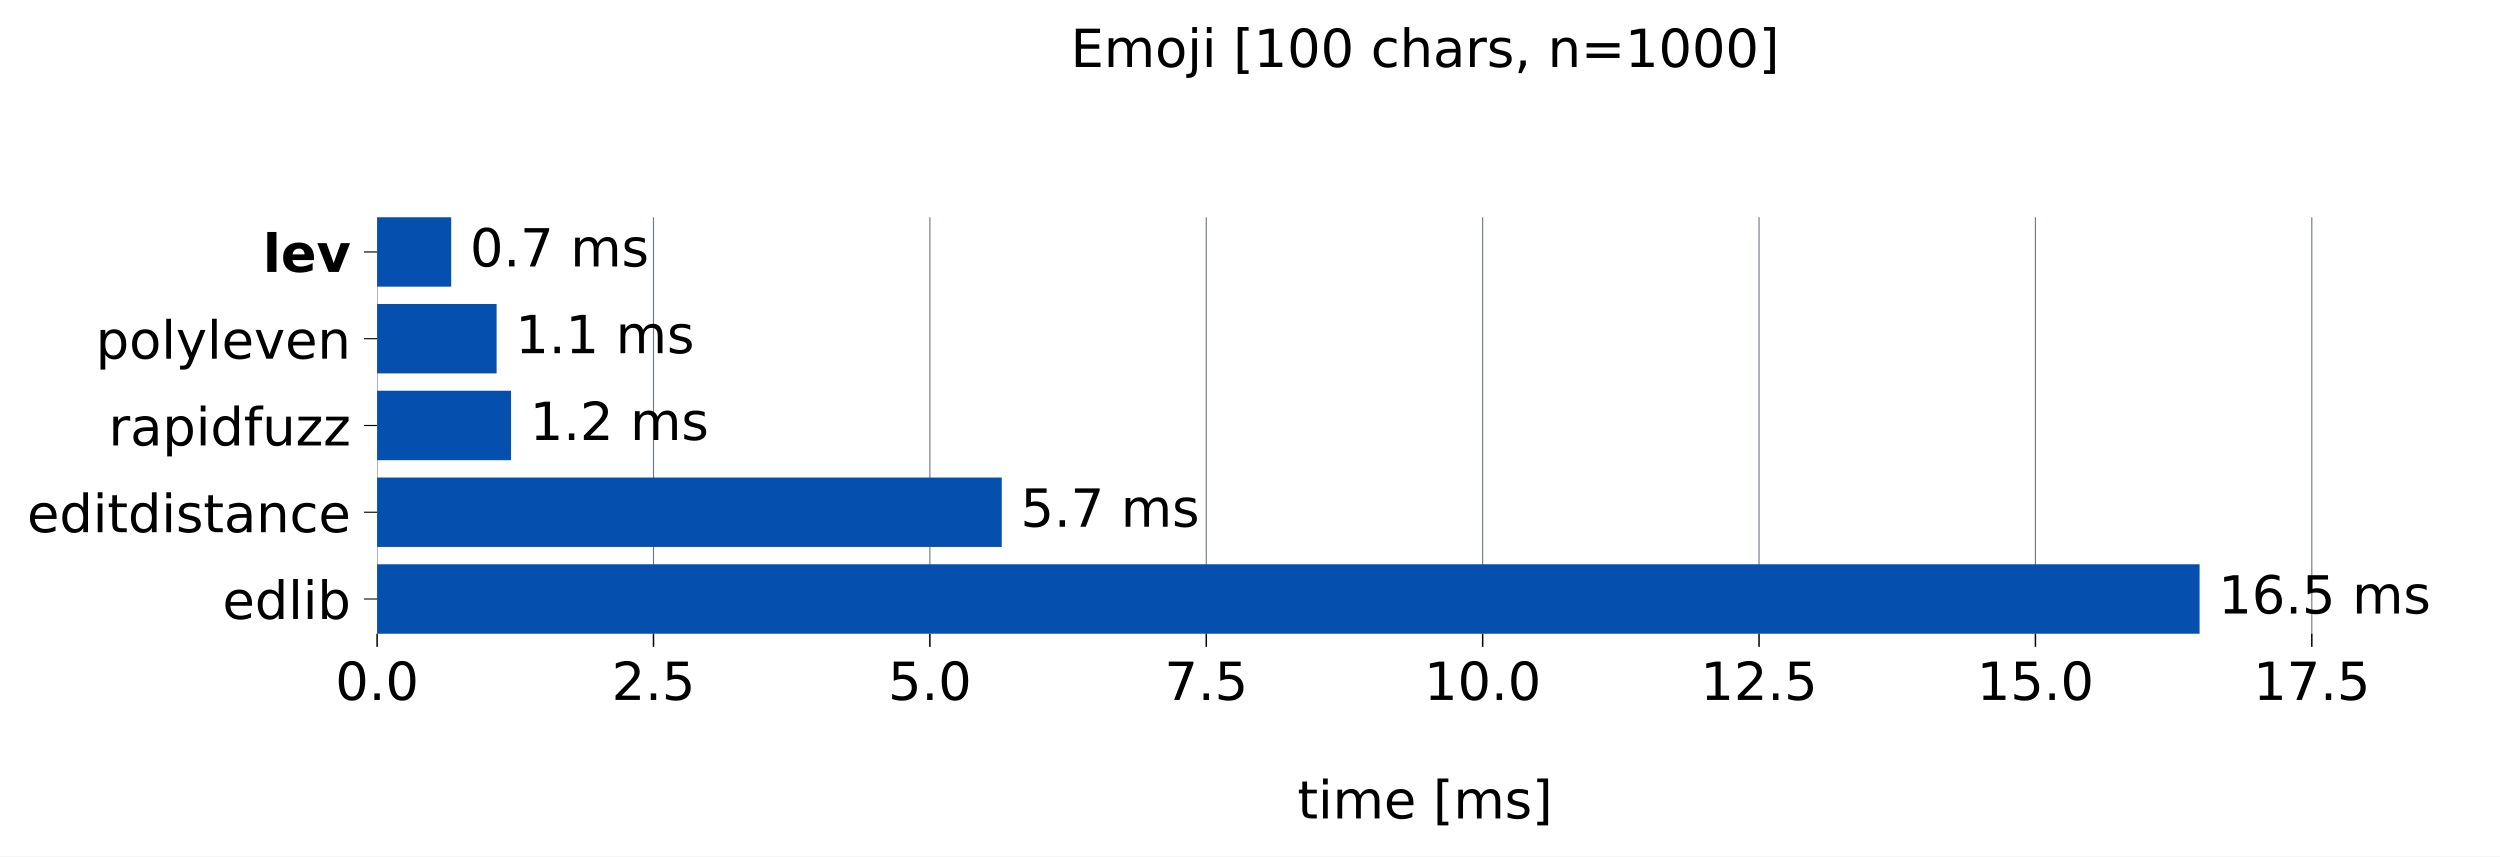
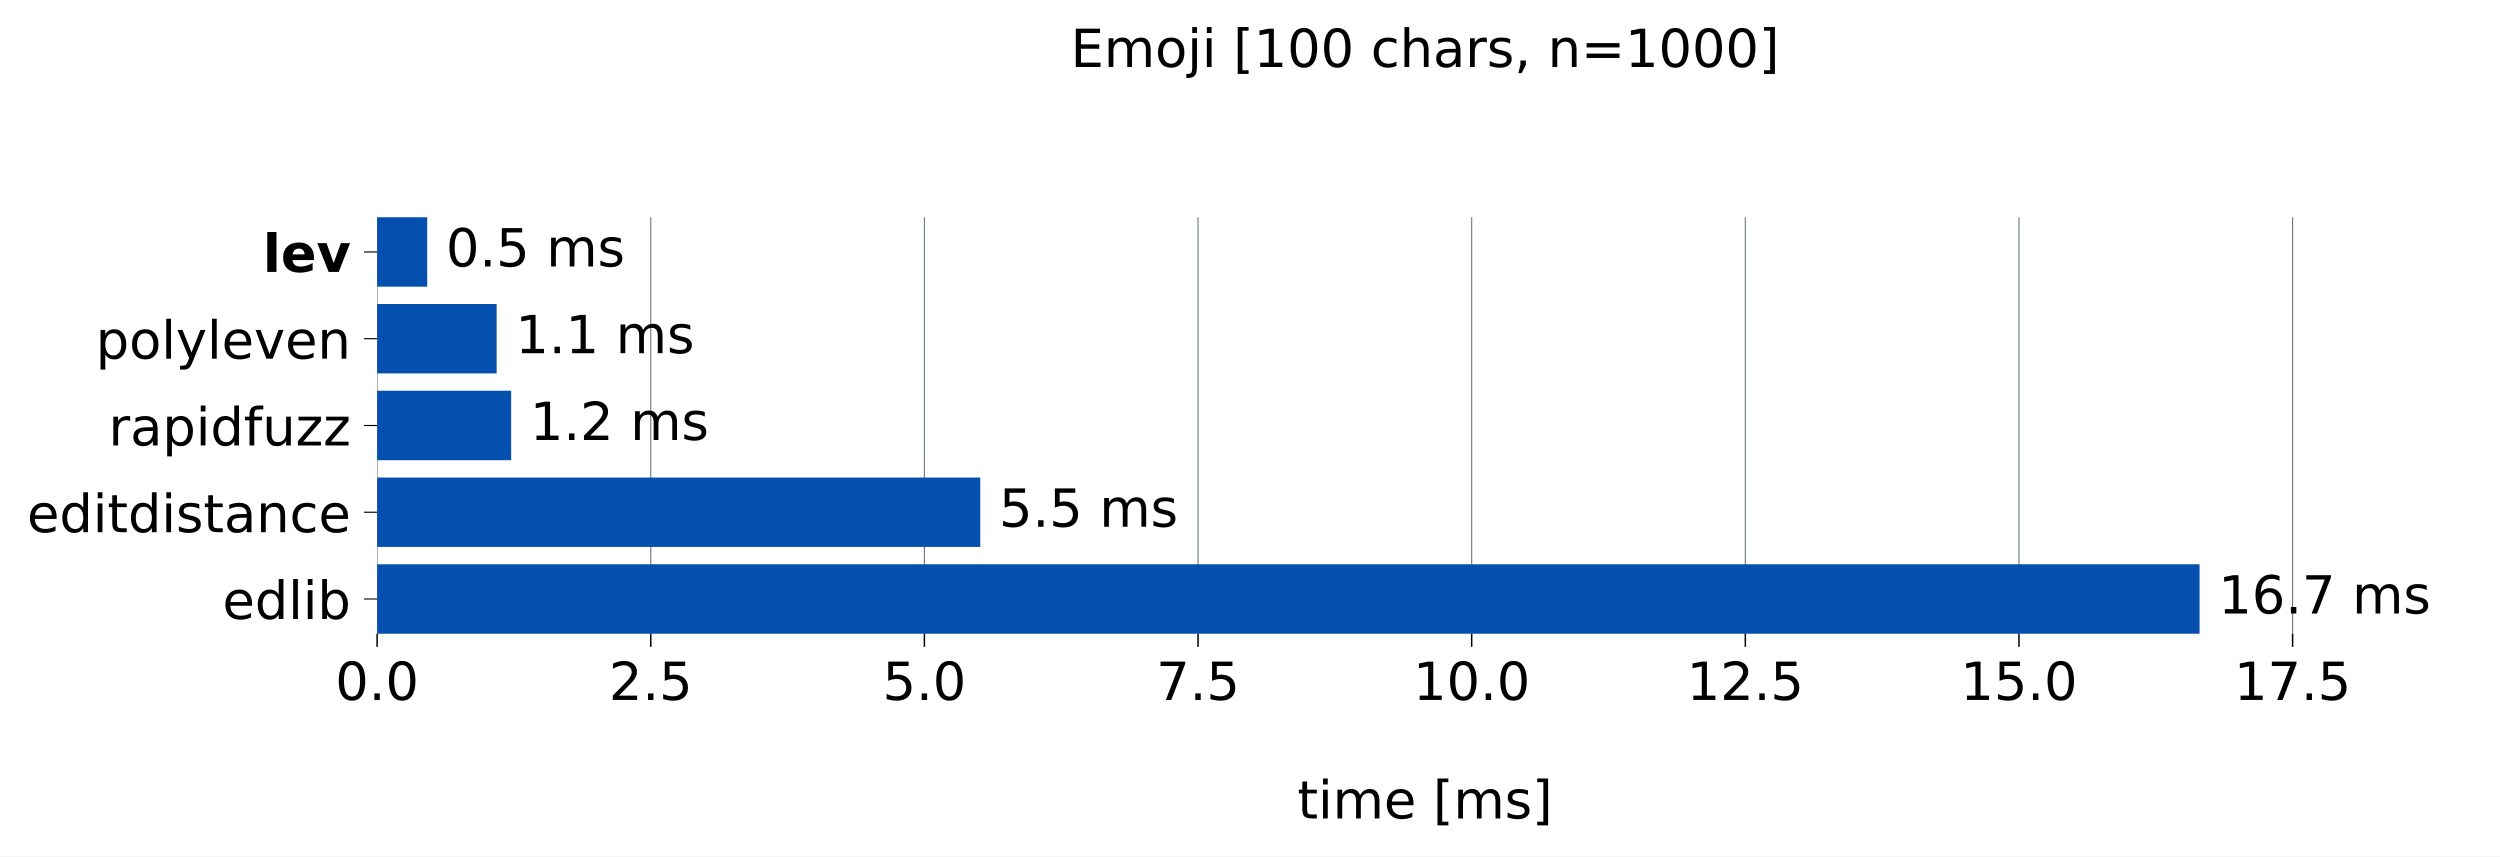
<svg xmlns="http://www.w3.org/2000/svg" xmlns:xlink="http://www.w3.org/1999/xlink" width="665.603pt" height="228.017pt" viewBox="0 0 665.603 228.017" version="1.1">
  <defs>
    <style type="text/css">*{stroke-linejoin: round; stroke-linecap: butt}</style>
  </defs>
  <g id="figure_1">
    <g id="patch_1">
      <path d="M 0 228.017 L 665.603 228.017 L 665.603 0 L 0 0 z " style="fill: #ffffff" />
    </g>
    <g id="axes_1">
      <g id="patch_2">
        <path d="M 100.403 168.718 L 658.403 168.718 L 658.403 57.838 L 100.403 57.838 z " style="fill: #ffffff" />
      </g>
      <g id="matplotlib.axis_1">
        <g id="xtick_1">
          <g id="line2d_1">
-             <path d="M 100.403 168.718 L 100.403 57.838 " clip-path="url(#p16d4ff760a)" style="fill: none; stroke: #6e7781; stroke-width: 0.3; stroke-linecap: square" />
+             <path d="M 100.403 168.718 L 100.403 57.838 " clip-path="url(#p285c5a1ae4)" style="fill: none; stroke: #6e7781; stroke-width: 0.3; stroke-linecap: square" />
          </g>
          <g id="line2d_2">
            <defs>
-               <path id="m66d732f4cd" d="M 0 0 L 0 3.5 " style="stroke: #000000; stroke-width: 0.4" />
+               <path id="mff706bfc4f" d="M 0 0 L 0 3.5 " style="stroke: #000000; stroke-width: 0.4" />
            </defs>
            <g>
-               <use xlink:href="#m66d732f4cd" x="100.403" y="168.718" style="stroke: #000000; stroke-width: 0.4" />
+               <use xlink:href="#mff706bfc4f" x="100.403" y="168.718" style="stroke: #000000; stroke-width: 0.4" />
            </g>
          </g>
          <g id="text_1">
            <g transform="translate(89.27062 186.3556) scale(0.14 -0.14)">
              <defs>
                <path id="DejaVuSans-30" d="M 2034 4250 Q 1547 4250 1301 3770 Q 1056 3291 1056 2328 Q 1056 1369 1301 889 Q 1547 409 2034 409 Q 2525 409 2770 889 Q 3016 1369 3016 2328 Q 3016 3291 2770 3770 Q 2525 4250 2034 4250 z M 2034 4750 Q 2819 4750 3233 4129 Q 3647 3509 3647 2328 Q 3647 1150 3233 529 Q 2819 -91 2034 -91 Q 1250 -91 836 529 Q 422 1150 422 2328 Q 422 3509 836 4129 Q 1250 4750 2034 4750 z " transform="scale(0.015625)" />
                <path id="DejaVuSans-2e" d="M 684 794 L 1344 794 L 1344 0 L 684 0 L 684 794 z " transform="scale(0.015625)" />
              </defs>
              <use xlink:href="#DejaVuSans-30" />
              <use xlink:href="#DejaVuSans-2e" transform="translate(63.62305 0)" />
              <use xlink:href="#DejaVuSans-30" transform="translate(95.41016 0)" />
            </g>
          </g>
        </g>
        <g id="xtick_2">
          <g id="line2d_3">
-             <path d="M 173.988 168.718 L 173.988 57.838 " clip-path="url(#p16d4ff760a)" style="fill: none; stroke: #6e7781; stroke-width: 0.3; stroke-linecap: square" />
+             <path d="M 173.258 168.718 L 173.258 57.838 " clip-path="url(#p285c5a1ae4)" style="fill: none; stroke: #6e7781; stroke-width: 0.3; stroke-linecap: square" />
          </g>
          <g id="line2d_4">
            <g>
-               <use xlink:href="#m66d732f4cd" x="173.988" y="168.718" style="stroke: #000000; stroke-width: 0.4" />
+               <use xlink:href="#mff706bfc4f" x="173.258" y="168.718" style="stroke: #000000; stroke-width: 0.4" />
            </g>
          </g>
          <g id="text_2">
-             <g transform="translate(162.8559 186.3556) scale(0.14 -0.14)">
+             <g transform="translate(162.1254 186.3556) scale(0.14 -0.14)">
              <defs>
                <path id="DejaVuSans-32" d="M 1228 531 L 3431 531 L 3431 0 L 469 0 L 469 531 Q 828 903 1448 1529 Q 2069 2156 2228 2338 Q 2531 2678 2651 2914 Q 2772 3150 2772 3378 Q 2772 3750 2511 3984 Q 2250 4219 1831 4219 Q 1534 4219 1204 4116 Q 875 4013 500 3803 L 500 4441 Q 881 4594 1212 4672 Q 1544 4750 1819 4750 Q 2544 4750 2975 4387 Q 3406 4025 3406 3419 Q 3406 3131 3298 2873 Q 3191 2616 2906 2266 Q 2828 2175 2409 1742 Q 1991 1309 1228 531 z " transform="scale(0.015625)" />
                <path id="DejaVuSans-35" d="M 691 4666 L 3169 4666 L 3169 4134 L 1269 4134 L 1269 2991 Q 1406 3038 1543 3061 Q 1681 3084 1819 3084 Q 2600 3084 3056 2656 Q 3513 2228 3513 1497 Q 3513 744 3044 326 Q 2575 -91 1722 -91 Q 1428 -91 1123 -41 Q 819 9 494 109 L 494 744 Q 775 591 1075 516 Q 1375 441 1709 441 Q 2250 441 2565 725 Q 2881 1009 2881 1497 Q 2881 1984 2565 2268 Q 2250 2553 1709 2553 Q 1456 2553 1204 2497 Q 953 2441 691 2322 L 691 4666 z " transform="scale(0.015625)" />
              </defs>
              <use xlink:href="#DejaVuSans-32" />
              <use xlink:href="#DejaVuSans-2e" transform="translate(63.62305 0)" />
              <use xlink:href="#DejaVuSans-35" transform="translate(95.41016 0)" />
            </g>
          </g>
        </g>
        <g id="xtick_3">
          <g id="line2d_5">
-             <path d="M 247.573 168.718 L 247.573 57.838 " clip-path="url(#p16d4ff760a)" style="fill: none; stroke: #6e7781; stroke-width: 0.3; stroke-linecap: square" />
+             <path d="M 246.112 168.718 L 246.112 57.838 " clip-path="url(#p285c5a1ae4)" style="fill: none; stroke: #6e7781; stroke-width: 0.3; stroke-linecap: square" />
          </g>
          <g id="line2d_6">
            <g>
-               <use xlink:href="#m66d732f4cd" x="247.573" y="168.718" style="stroke: #000000; stroke-width: 0.4" />
+               <use xlink:href="#mff706bfc4f" x="246.112" y="168.718" style="stroke: #000000; stroke-width: 0.4" />
            </g>
          </g>
          <g id="text_3">
-             <g transform="translate(236.4411 186.3556) scale(0.14 -0.14)">
+             <g transform="translate(234.9801 186.3556) scale(0.14 -0.14)">
              <use xlink:href="#DejaVuSans-35" />
              <use xlink:href="#DejaVuSans-2e" transform="translate(63.62305 0)" />
              <use xlink:href="#DejaVuSans-30" transform="translate(95.41016 0)" />
            </g>
          </g>
        </g>
        <g id="xtick_4">
          <g id="line2d_7">
-             <path d="M 321.159 168.718 L 321.159 57.838 " clip-path="url(#p16d4ff760a)" style="fill: none; stroke: #6e7781; stroke-width: 0.3; stroke-linecap: square" />
+             <path d="M 318.967 168.718 L 318.967 57.838 " clip-path="url(#p285c5a1ae4)" style="fill: none; stroke: #6e7781; stroke-width: 0.3; stroke-linecap: square" />
          </g>
          <g id="line2d_8">
            <g>
-               <use xlink:href="#m66d732f4cd" x="321.159" y="168.718" style="stroke: #000000; stroke-width: 0.4" />
+               <use xlink:href="#mff706bfc4f" x="318.967" y="168.718" style="stroke: #000000; stroke-width: 0.4" />
            </g>
          </g>
          <g id="text_4">
-             <g transform="translate(310.0263 186.3556) scale(0.14 -0.14)">
+             <g transform="translate(307.8348 186.3556) scale(0.14 -0.14)">
              <defs>
                <path id="DejaVuSans-37" d="M 525 4666 L 3525 4666 L 3525 4397 L 1831 0 L 1172 0 L 2766 4134 L 525 4134 L 525 4666 z " transform="scale(0.015625)" />
              </defs>
              <use xlink:href="#DejaVuSans-37" />
              <use xlink:href="#DejaVuSans-2e" transform="translate(63.62305 0)" />
              <use xlink:href="#DejaVuSans-35" transform="translate(95.41016 0)" />
            </g>
          </g>
        </g>
        <g id="xtick_5">
          <g id="line2d_9">
-             <path d="M 394.744 168.718 L 394.744 57.838 " clip-path="url(#p16d4ff760a)" style="fill: none; stroke: #6e7781; stroke-width: 0.3; stroke-linecap: square" />
+             <path d="M 391.822 168.718 L 391.822 57.838 " clip-path="url(#p285c5a1ae4)" style="fill: none; stroke: #6e7781; stroke-width: 0.3; stroke-linecap: square" />
          </g>
          <g id="line2d_10">
            <g>
-               <use xlink:href="#m66d732f4cd" x="394.744" y="168.718" style="stroke: #000000; stroke-width: 0.4" />
+               <use xlink:href="#mff706bfc4f" x="391.822" y="168.718" style="stroke: #000000; stroke-width: 0.4" />
            </g>
          </g>
          <g id="text_5">
-             <g transform="translate(379.1578 186.3556) scale(0.14 -0.14)">
+             <g transform="translate(376.2358 186.3556) scale(0.14 -0.14)">
              <defs>
                <path id="DejaVuSans-31" d="M 794 531 L 1825 531 L 1825 4091 L 703 3866 L 703 4441 L 1819 4666 L 2450 4666 L 2450 531 L 3481 531 L 3481 0 L 794 0 L 794 531 z " transform="scale(0.015625)" />
              </defs>
              <use xlink:href="#DejaVuSans-31" />
              <use xlink:href="#DejaVuSans-30" transform="translate(63.62305 0)" />
              <use xlink:href="#DejaVuSans-2e" transform="translate(127.2461 0)" />
              <use xlink:href="#DejaVuSans-30" transform="translate(159.0332 0)" />
            </g>
          </g>
        </g>
        <g id="xtick_6">
          <g id="line2d_11">
-             <path d="M 468.329 168.718 L 468.329 57.838 " clip-path="url(#p16d4ff760a)" style="fill: none; stroke: #6e7781; stroke-width: 0.3; stroke-linecap: square" />
+             <path d="M 464.677 168.718 L 464.677 57.838 " clip-path="url(#p285c5a1ae4)" style="fill: none; stroke: #6e7781; stroke-width: 0.3; stroke-linecap: square" />
          </g>
          <g id="line2d_12">
            <g>
-               <use xlink:href="#m66d732f4cd" x="468.329" y="168.718" style="stroke: #000000; stroke-width: 0.4" />
+               <use xlink:href="#mff706bfc4f" x="464.677" y="168.718" style="stroke: #000000; stroke-width: 0.4" />
            </g>
          </g>
          <g id="text_6">
-             <g transform="translate(452.7431 186.3556) scale(0.14 -0.14)">
+             <g transform="translate(449.0906 186.3556) scale(0.14 -0.14)">
              <use xlink:href="#DejaVuSans-31" />
              <use xlink:href="#DejaVuSans-32" transform="translate(63.62305 0)" />
              <use xlink:href="#DejaVuSans-2e" transform="translate(127.2461 0)" />
              <use xlink:href="#DejaVuSans-35" transform="translate(159.0332 0)" />
            </g>
          </g>
        </g>
        <g id="xtick_7">
          <g id="line2d_13">
-             <path d="M 541.914 168.718 L 541.914 57.838 " clip-path="url(#p16d4ff760a)" style="fill: none; stroke: #6e7781; stroke-width: 0.3; stroke-linecap: square" />
+             <path d="M 537.531 168.718 L 537.531 57.838 " clip-path="url(#p285c5a1ae4)" style="fill: none; stroke: #6e7781; stroke-width: 0.3; stroke-linecap: square" />
          </g>
          <g id="line2d_14">
            <g>
-               <use xlink:href="#m66d732f4cd" x="541.914" y="168.718" style="stroke: #000000; stroke-width: 0.4" />
+               <use xlink:href="#mff706bfc4f" x="537.531" y="168.718" style="stroke: #000000; stroke-width: 0.4" />
            </g>
          </g>
          <g id="text_7">
-             <g transform="translate(526.3283 186.3556) scale(0.14 -0.14)">
+             <g transform="translate(521.9453 186.3556) scale(0.14 -0.14)">
              <use xlink:href="#DejaVuSans-31" />
              <use xlink:href="#DejaVuSans-35" transform="translate(63.62305 0)" />
              <use xlink:href="#DejaVuSans-2e" transform="translate(127.2461 0)" />
              <use xlink:href="#DejaVuSans-30" transform="translate(159.0332 0)" />
            </g>
          </g>
        </g>
        <g id="xtick_8">
          <g id="line2d_15">
-             <path d="M 615.499 168.718 L 615.499 57.838 " clip-path="url(#p16d4ff760a)" style="fill: none; stroke: #6e7781; stroke-width: 0.3; stroke-linecap: square" />
+             <path d="M 610.386 168.718 L 610.386 57.838 " clip-path="url(#p285c5a1ae4)" style="fill: none; stroke: #6e7781; stroke-width: 0.3; stroke-linecap: square" />
          </g>
          <g id="line2d_16">
            <g>
-               <use xlink:href="#m66d732f4cd" x="615.499" y="168.718" style="stroke: #000000; stroke-width: 0.4" />
+               <use xlink:href="#mff706bfc4f" x="610.386" y="168.718" style="stroke: #000000; stroke-width: 0.4" />
            </g>
          </g>
          <g id="text_8">
-             <g transform="translate(599.9136 186.3556) scale(0.14 -0.14)">
+             <g transform="translate(594.8 186.3556) scale(0.14 -0.14)">
              <use xlink:href="#DejaVuSans-31" />
              <use xlink:href="#DejaVuSans-37" transform="translate(63.62305 0)" />
              <use xlink:href="#DejaVuSans-2e" transform="translate(127.2461 0)" />
              <use xlink:href="#DejaVuSans-35" transform="translate(159.0332 0)" />
            </g>
          </g>
        </g>
        <g id="text_9">
          <g transform="translate(345.4364 217.905) scale(0.14 -0.14)">
            <defs>
              <path id="DejaVuSans-74" d="M 1172 4494 L 1172 3500 L 2356 3500 L 2356 3053 L 1172 3053 L 1172 1153 Q 1172 725 1289 603 Q 1406 481 1766 481 L 2356 481 L 2356 0 L 1766 0 Q 1100 0 847 248 Q 594 497 594 1153 L 594 3053 L 172 3053 L 172 3500 L 594 3500 L 594 4494 L 1172 4494 z " transform="scale(0.015625)" />
              <path id="DejaVuSans-69" d="M 603 3500 L 1178 3500 L 1178 0 L 603 0 L 603 3500 z M 603 4863 L 1178 4863 L 1178 4134 L 603 4134 L 603 4863 z " transform="scale(0.015625)" />
              <path id="DejaVuSans-6d" d="M 3328 2828 Q 3544 3216 3844 3400 Q 4144 3584 4550 3584 Q 5097 3584 5394 3201 Q 5691 2819 5691 2113 L 5691 0 L 5113 0 L 5113 2094 Q 5113 2597 4934 2840 Q 4756 3084 4391 3084 Q 3944 3084 3684 2787 Q 3425 2491 3425 1978 L 3425 0 L 2847 0 L 2847 2094 Q 2847 2600 2669 2842 Q 2491 3084 2119 3084 Q 1678 3084 1418 2786 Q 1159 2488 1159 1978 L 1159 0 L 581 0 L 581 3500 L 1159 3500 L 1159 2956 Q 1356 3278 1631 3431 Q 1906 3584 2284 3584 Q 2666 3584 2933 3390 Q 3200 3197 3328 2828 z " transform="scale(0.015625)" />
              <path id="DejaVuSans-65" d="M 3597 1894 L 3597 1613 L 953 1613 Q 991 1019 1311 708 Q 1631 397 2203 397 Q 2534 397 2845 478 Q 3156 559 3463 722 L 3463 178 Q 3153 47 2828 -22 Q 2503 -91 2169 -91 Q 1331 -91 842 396 Q 353 884 353 1716 Q 353 2575 817 3079 Q 1281 3584 2069 3584 Q 2775 3584 3186 3129 Q 3597 2675 3597 1894 z M 3022 2063 Q 3016 2534 2758 2815 Q 2500 3097 2075 3097 Q 1594 3097 1305 2825 Q 1016 2553 972 2059 L 3022 2063 z " transform="scale(0.015625)" />
              <path id="DejaVuSans-20" transform="scale(0.015625)" />
              <path id="DejaVuSans-5b" d="M 550 4863 L 1875 4863 L 1875 4416 L 1125 4416 L 1125 -397 L 1875 -397 L 1875 -844 L 550 -844 L 550 4863 z " transform="scale(0.015625)" />
              <path id="DejaVuSans-73" d="M 2834 3397 L 2834 2853 Q 2591 2978 2328 3040 Q 2066 3103 1784 3103 Q 1356 3103 1142 2972 Q 928 2841 928 2578 Q 928 2378 1081 2264 Q 1234 2150 1697 2047 L 1894 2003 Q 2506 1872 2764 1633 Q 3022 1394 3022 966 Q 3022 478 2636 193 Q 2250 -91 1575 -91 Q 1294 -91 989 -36 Q 684 19 347 128 L 347 722 Q 666 556 975 473 Q 1284 391 1588 391 Q 1994 391 2212 530 Q 2431 669 2431 922 Q 2431 1156 2273 1281 Q 2116 1406 1581 1522 L 1381 1569 Q 847 1681 609 1914 Q 372 2147 372 2553 Q 372 3047 722 3315 Q 1072 3584 1716 3584 Q 2034 3584 2315 3537 Q 2597 3491 2834 3397 z " transform="scale(0.015625)" />
              <path id="DejaVuSans-5d" d="M 1947 4863 L 1947 -844 L 622 -844 L 622 -397 L 1369 -397 L 1369 4416 L 622 4416 L 622 4863 L 1947 4863 z " transform="scale(0.015625)" />
            </defs>
            <use xlink:href="#DejaVuSans-74" />
            <use xlink:href="#DejaVuSans-69" transform="translate(39.20898 0)" />
            <use xlink:href="#DejaVuSans-6d" transform="translate(66.99219 0)" />
            <use xlink:href="#DejaVuSans-65" transform="translate(164.4043 0)" />
            <use xlink:href="#DejaVuSans-20" transform="translate(225.9277 0)" />
            <use xlink:href="#DejaVuSans-5b" transform="translate(257.7148 0)" />
            <use xlink:href="#DejaVuSans-6d" transform="translate(296.7285 0)" />
            <use xlink:href="#DejaVuSans-73" transform="translate(394.1406 0)" />
            <use xlink:href="#DejaVuSans-5d" transform="translate(446.2402 0)" />
          </g>
        </g>
      </g>
      <g id="matplotlib.axis_2">
        <g id="ytick_1">
          <g id="line2d_17">
            <defs>
-               <path id="m8cc080018f" d="M 0 0 L -3.5 0 " style="stroke: #000000; stroke-width: 0.3" />
+               <path id="mfeaf3063b3" d="M 0 0 L -3.5 0 " style="stroke: #000000; stroke-width: 0.3" />
            </defs>
            <g>
-               <use xlink:href="#m8cc080018f" x="100.403" y="159.478" style="stroke: #000000; stroke-width: 0.3" />
+               <use xlink:href="#mfeaf3063b3" x="100.403" y="159.478" style="stroke: #000000; stroke-width: 0.3" />
            </g>
          </g>
          <g id="text_10">
            <g transform="translate(59.23406 164.7967) scale(0.14 -0.14)">
              <defs>
                <path id="DejaVuSans-64" d="M 2906 2969 L 2906 4863 L 3481 4863 L 3481 0 L 2906 0 L 2906 525 Q 2725 213 2448 61 Q 2172 -91 1784 -91 Q 1150 -91 751 415 Q 353 922 353 1747 Q 353 2572 751 3078 Q 1150 3584 1784 3584 Q 2172 3584 2448 3432 Q 2725 3281 2906 2969 z M 947 1747 Q 947 1113 1208 752 Q 1469 391 1925 391 Q 2381 391 2643 752 Q 2906 1113 2906 1747 Q 2906 2381 2643 2742 Q 2381 3103 1925 3103 Q 1469 3103 1208 2742 Q 947 2381 947 1747 z " transform="scale(0.015625)" />
                <path id="DejaVuSans-6c" d="M 603 4863 L 1178 4863 L 1178 0 L 603 0 L 603 4863 z " transform="scale(0.015625)" />
                <path id="DejaVuSans-62" d="M 3116 1747 Q 3116 2381 2855 2742 Q 2594 3103 2138 3103 Q 1681 3103 1420 2742 Q 1159 2381 1159 1747 Q 1159 1113 1420 752 Q 1681 391 2138 391 Q 2594 391 2855 752 Q 3116 1113 3116 1747 z M 1159 2969 Q 1341 3281 1617 3432 Q 1894 3584 2278 3584 Q 2916 3584 3314 3078 Q 3713 2572 3713 1747 Q 3713 922 3314 415 Q 2916 -91 2278 -91 Q 1894 -91 1617 61 Q 1341 213 1159 525 L 1159 0 L 581 0 L 581 4863 L 1159 4863 L 1159 2969 z " transform="scale(0.015625)" />
              </defs>
              <use xlink:href="#DejaVuSans-65" />
              <use xlink:href="#DejaVuSans-64" transform="translate(61.52344 0)" />
              <use xlink:href="#DejaVuSans-6c" transform="translate(125 0)" />
              <use xlink:href="#DejaVuSans-69" transform="translate(152.7832 0)" />
              <use xlink:href="#DejaVuSans-62" transform="translate(180.5664 0)" />
            </g>
          </g>
        </g>
        <g id="ytick_2">
          <g id="line2d_18">
            <g>
-               <use xlink:href="#m8cc080018f" x="100.403" y="136.378" style="stroke: #000000; stroke-width: 0.3" />
+               <use xlink:href="#mfeaf3063b3" x="100.403" y="136.378" style="stroke: #000000; stroke-width: 0.3" />
            </g>
          </g>
          <g id="text_11">
            <g transform="translate(7.2 141.6967) scale(0.14 -0.14)">
              <defs>
                <path id="DejaVuSans-61" d="M 2194 1759 Q 1497 1759 1228 1600 Q 959 1441 959 1056 Q 959 750 1161 570 Q 1363 391 1709 391 Q 2188 391 2477 730 Q 2766 1069 2766 1631 L 2766 1759 L 2194 1759 z M 3341 1997 L 3341 0 L 2766 0 L 2766 531 Q 2569 213 2275 61 Q 1981 -91 1556 -91 Q 1019 -91 701 211 Q 384 513 384 1019 Q 384 1609 779 1909 Q 1175 2209 1959 2209 L 2766 2209 L 2766 2266 Q 2766 2663 2505 2880 Q 2244 3097 1772 3097 Q 1472 3097 1187 3025 Q 903 2953 641 2809 L 641 3341 Q 956 3463 1253 3523 Q 1550 3584 1831 3584 Q 2591 3584 2966 3190 Q 3341 2797 3341 1997 z " transform="scale(0.015625)" />
                <path id="DejaVuSans-6e" d="M 3513 2113 L 3513 0 L 2938 0 L 2938 2094 Q 2938 2591 2744 2837 Q 2550 3084 2163 3084 Q 1697 3084 1428 2787 Q 1159 2491 1159 1978 L 1159 0 L 581 0 L 581 3500 L 1159 3500 L 1159 2956 Q 1366 3272 1645 3428 Q 1925 3584 2291 3584 Q 2894 3584 3203 3211 Q 3513 2838 3513 2113 z " transform="scale(0.015625)" />
                <path id="DejaVuSans-63" d="M 3122 3366 L 3122 2828 Q 2878 2963 2633 3030 Q 2388 3097 2138 3097 Q 1578 3097 1268 2742 Q 959 2388 959 1747 Q 959 1106 1268 751 Q 1578 397 2138 397 Q 2388 397 2633 464 Q 2878 531 3122 666 L 3122 134 Q 2881 22 2623 -34 Q 2366 -91 2075 -91 Q 1284 -91 818 406 Q 353 903 353 1747 Q 353 2603 823 3093 Q 1294 3584 2113 3584 Q 2378 3584 2631 3529 Q 2884 3475 3122 3366 z " transform="scale(0.015625)" />
              </defs>
              <use xlink:href="#DejaVuSans-65" />
              <use xlink:href="#DejaVuSans-64" transform="translate(61.52344 0)" />
              <use xlink:href="#DejaVuSans-69" transform="translate(125 0)" />
              <use xlink:href="#DejaVuSans-74" transform="translate(152.7832 0)" />
              <use xlink:href="#DejaVuSans-64" transform="translate(191.9922 0)" />
              <use xlink:href="#DejaVuSans-69" transform="translate(255.4688 0)" />
              <use xlink:href="#DejaVuSans-73" transform="translate(283.252 0)" />
              <use xlink:href="#DejaVuSans-74" transform="translate(335.3516 0)" />
              <use xlink:href="#DejaVuSans-61" transform="translate(374.5605 0)" />
              <use xlink:href="#DejaVuSans-6e" transform="translate(435.8398 0)" />
              <use xlink:href="#DejaVuSans-63" transform="translate(499.2188 0)" />
              <use xlink:href="#DejaVuSans-65" transform="translate(554.1992 0)" />
            </g>
          </g>
        </g>
        <g id="ytick_3">
          <g id="line2d_19">
            <g>
-               <use xlink:href="#m8cc080018f" x="100.403" y="113.278" style="stroke: #000000; stroke-width: 0.3" />
+               <use xlink:href="#mfeaf3063b3" x="100.403" y="113.278" style="stroke: #000000; stroke-width: 0.3" />
            </g>
          </g>
          <g id="text_12">
            <g transform="translate(28.90656 118.5967) scale(0.14 -0.14)">
              <defs>
                <path id="DejaVuSans-72" d="M 2631 2963 Q 2534 3019 2420 3045 Q 2306 3072 2169 3072 Q 1681 3072 1420 2755 Q 1159 2438 1159 1844 L 1159 0 L 581 0 L 581 3500 L 1159 3500 L 1159 2956 Q 1341 3275 1631 3429 Q 1922 3584 2338 3584 Q 2397 3584 2469 3576 Q 2541 3569 2628 3553 L 2631 2963 z " transform="scale(0.015625)" />
                <path id="DejaVuSans-70" d="M 1159 525 L 1159 -1331 L 581 -1331 L 581 3500 L 1159 3500 L 1159 2969 Q 1341 3281 1617 3432 Q 1894 3584 2278 3584 Q 2916 3584 3314 3078 Q 3713 2572 3713 1747 Q 3713 922 3314 415 Q 2916 -91 2278 -91 Q 1894 -91 1617 61 Q 1341 213 1159 525 z M 3116 1747 Q 3116 2381 2855 2742 Q 2594 3103 2138 3103 Q 1681 3103 1420 2742 Q 1159 2381 1159 1747 Q 1159 1113 1420 752 Q 1681 391 2138 391 Q 2594 391 2855 752 Q 3116 1113 3116 1747 z " transform="scale(0.015625)" />
                <path id="DejaVuSans-66" d="M 2375 4863 L 2375 4384 L 1825 4384 Q 1516 4384 1395 4259 Q 1275 4134 1275 3809 L 1275 3500 L 2222 3500 L 2222 3053 L 1275 3053 L 1275 0 L 697 0 L 697 3053 L 147 3053 L 147 3500 L 697 3500 L 697 3744 Q 697 4328 969 4595 Q 1241 4863 1831 4863 L 2375 4863 z " transform="scale(0.015625)" />
                <path id="DejaVuSans-75" d="M 544 1381 L 544 3500 L 1119 3500 L 1119 1403 Q 1119 906 1312 657 Q 1506 409 1894 409 Q 2359 409 2629 706 Q 2900 1003 2900 1516 L 2900 3500 L 3475 3500 L 3475 0 L 2900 0 L 2900 538 Q 2691 219 2414 64 Q 2138 -91 1772 -91 Q 1169 -91 856 284 Q 544 659 544 1381 z M 1991 3584 L 1991 3584 z " transform="scale(0.015625)" />
                <path id="DejaVuSans-7a" d="M 353 3500 L 3084 3500 L 3084 2975 L 922 459 L 3084 459 L 3084 0 L 275 0 L 275 525 L 2438 3041 L 353 3041 L 353 3500 z " transform="scale(0.015625)" />
              </defs>
              <use xlink:href="#DejaVuSans-72" />
              <use xlink:href="#DejaVuSans-61" transform="translate(41.11328 0)" />
              <use xlink:href="#DejaVuSans-70" transform="translate(102.3926 0)" />
              <use xlink:href="#DejaVuSans-69" transform="translate(165.8691 0)" />
              <use xlink:href="#DejaVuSans-64" transform="translate(193.6523 0)" />
              <use xlink:href="#DejaVuSans-66" transform="translate(257.1289 0)" />
              <use xlink:href="#DejaVuSans-75" transform="translate(292.334 0)" />
              <use xlink:href="#DejaVuSans-7a" transform="translate(355.7129 0)" />
              <use xlink:href="#DejaVuSans-7a" transform="translate(408.2031 0)" />
            </g>
          </g>
        </g>
        <g id="ytick_4">
          <g id="line2d_20">
            <g>
-               <use xlink:href="#m8cc080018f" x="100.403" y="90.178" style="stroke: #000000; stroke-width: 0.3" />
+               <use xlink:href="#mfeaf3063b3" x="100.403" y="90.178" style="stroke: #000000; stroke-width: 0.3" />
            </g>
          </g>
          <g id="text_13">
            <g transform="translate(25.49625 95.49672) scale(0.14 -0.14)">
              <defs>
                <path id="DejaVuSans-6f" d="M 1959 3097 Q 1497 3097 1228 2736 Q 959 2375 959 1747 Q 959 1119 1226 758 Q 1494 397 1959 397 Q 2419 397 2687 759 Q 2956 1122 2956 1747 Q 2956 2369 2687 2733 Q 2419 3097 1959 3097 z M 1959 3584 Q 2709 3584 3137 3096 Q 3566 2609 3566 1747 Q 3566 888 3137 398 Q 2709 -91 1959 -91 Q 1206 -91 779 398 Q 353 888 353 1747 Q 353 2609 779 3096 Q 1206 3584 1959 3584 z " transform="scale(0.015625)" />
                <path id="DejaVuSans-79" d="M 2059 -325 Q 1816 -950 1584 -1140 Q 1353 -1331 966 -1331 L 506 -1331 L 506 -850 L 844 -850 Q 1081 -850 1212 -737 Q 1344 -625 1503 -206 L 1606 56 L 191 3500 L 800 3500 L 1894 763 L 2988 3500 L 3597 3500 L 2059 -325 z " transform="scale(0.015625)" />
                <path id="DejaVuSans-76" d="M 191 3500 L 800 3500 L 1894 563 L 2988 3500 L 3597 3500 L 2284 0 L 1503 0 L 191 3500 z " transform="scale(0.015625)" />
              </defs>
              <use xlink:href="#DejaVuSans-70" />
              <use xlink:href="#DejaVuSans-6f" transform="translate(63.47656 0)" />
              <use xlink:href="#DejaVuSans-6c" transform="translate(124.6582 0)" />
              <use xlink:href="#DejaVuSans-79" transform="translate(152.4414 0)" />
              <use xlink:href="#DejaVuSans-6c" transform="translate(211.6211 0)" />
              <use xlink:href="#DejaVuSans-65" transform="translate(239.4043 0)" />
              <use xlink:href="#DejaVuSans-76" transform="translate(300.9277 0)" />
              <use xlink:href="#DejaVuSans-65" transform="translate(360.1074 0)" />
              <use xlink:href="#DejaVuSans-6e" transform="translate(421.6309 0)" />
            </g>
          </g>
        </g>
        <g id="ytick_5">
          <g id="line2d_21">
            <g>
-               <use xlink:href="#m8cc080018f" x="100.403" y="67.078" style="stroke: #000000; stroke-width: 0.3" />
+               <use xlink:href="#mfeaf3063b3" x="100.403" y="67.078" style="stroke: #000000; stroke-width: 0.3" />
            </g>
          </g>
          <g id="text_14">
            <g transform="translate(69.98125 72.39672) scale(0.14 -0.14)">
              <defs>
                <path id="DejaVuSans-Bold-6c" d="M 538 4863 L 1656 4863 L 1656 0 L 538 0 L 538 4863 z " transform="scale(0.015625)" />
                <path id="DejaVuSans-Bold-65" d="M 4031 1759 L 4031 1441 L 1416 1441 Q 1456 1047 1700 850 Q 1944 653 2381 653 Q 2734 653 3104 758 Q 3475 863 3866 1075 L 3866 213 Q 3469 63 3072 -14 Q 2675 -91 2278 -91 Q 1328 -91 801 392 Q 275 875 275 1747 Q 275 2603 792 3093 Q 1309 3584 2216 3584 Q 3041 3584 3536 3087 Q 4031 2591 4031 1759 z M 2881 2131 Q 2881 2450 2695 2645 Q 2509 2841 2209 2841 Q 1884 2841 1681 2658 Q 1478 2475 1428 2131 L 2881 2131 z " transform="scale(0.015625)" />
                <path id="DejaVuSans-Bold-76" d="M 97 3500 L 1216 3500 L 2088 1081 L 2956 3500 L 4078 3500 L 2700 0 L 1472 0 L 97 3500 z " transform="scale(0.015625)" />
              </defs>
              <use xlink:href="#DejaVuSans-Bold-6c" />
              <use xlink:href="#DejaVuSans-Bold-65" transform="translate(34.27734 0)" />
              <use xlink:href="#DejaVuSans-Bold-76" transform="translate(102.0996 0)" />
            </g>
          </g>
        </g>
      </g>
      <g id="patch_3">
-         <path d="M 100.403 168.718 L 585.62 168.718 L 585.62 150.238 L 100.403 150.238 z " clip-path="url(#p16d4ff760a)" style="fill: #0550ae" />
+         <path d="M 100.403 168.718 L 585.62 168.718 L 585.62 150.238 L 100.403 150.238 z " clip-path="url(#p285c5a1ae4)" style="fill: #0550ae" />
      </g>
      <g id="patch_4">
-         <path d="M 100.403 145.618 L 266.708 145.618 L 266.708 127.138 L 100.403 127.138 z " clip-path="url(#p16d4ff760a)" style="fill: #0550ae" />
+         <path d="M 100.403 145.618 L 260.988 145.618 L 260.988 127.138 L 100.403 127.138 z " clip-path="url(#p285c5a1ae4)" style="fill: #0550ae" />
      </g>
      <g id="patch_5">
-         <path d="M 100.403 122.518 L 136.061 122.518 L 136.061 104.038 L 100.403 104.038 z " clip-path="url(#p16d4ff760a)" style="fill: #0550ae" />
+         <path d="M 100.403 122.518 L 136.091 122.518 L 136.091 104.038 L 100.403 104.038 z " clip-path="url(#p285c5a1ae4)" style="fill: #0550ae" />
      </g>
      <g id="patch_6">
-         <path d="M 100.403 99.418 L 132.222 99.418 L 132.222 80.938 L 100.403 80.938 z " clip-path="url(#p16d4ff760a)" style="fill: #0550ae" />
+         <path d="M 100.403 99.418 L 132.231 99.418 L 132.231 80.938 L 100.403 80.938 z " clip-path="url(#p285c5a1ae4)" style="fill: #0550ae" />
      </g>
      <g id="patch_7">
-         <path d="M 100.403 76.318 L 120.132 76.318 L 120.132 57.838 L 100.403 57.838 z " clip-path="url(#p16d4ff760a)" style="fill: #0550ae" />
+         <path d="M 100.403 76.318 L 113.739 76.318 L 113.739 57.838 L 100.403 57.838 z " clip-path="url(#p285c5a1ae4)" style="fill: #0550ae" />
      </g>
      <g id="text_15">
        <g transform="translate(590.6202 163.3409) scale(0.14 -0.14)">
          <defs>
            <path id="DejaVuSans-36" d="M 2113 2584 Q 1688 2584 1439 2293 Q 1191 2003 1191 1497 Q 1191 994 1439 701 Q 1688 409 2113 409 Q 2538 409 2786 701 Q 3034 994 3034 1497 Q 3034 2003 2786 2293 Q 2538 2584 2113 2584 z M 3366 4563 L 3366 3988 Q 3128 4100 2886 4159 Q 2644 4219 2406 4219 Q 1781 4219 1451 3797 Q 1122 3375 1075 2522 Q 1259 2794 1537 2939 Q 1816 3084 2150 3084 Q 2853 3084 3261 2657 Q 3669 2231 3669 1497 Q 3669 778 3244 343 Q 2819 -91 2113 -91 Q 1303 -91 875 529 Q 447 1150 447 2328 Q 447 3434 972 4092 Q 1497 4750 2381 4750 Q 2619 4750 2861 4703 Q 3103 4656 3366 4563 z " transform="scale(0.015625)" />
          </defs>
          <use xlink:href="#DejaVuSans-31" />
          <use xlink:href="#DejaVuSans-36" transform="translate(63.62305 0)" />
          <use xlink:href="#DejaVuSans-2e" transform="translate(127.2461 0)" />
-           <use xlink:href="#DejaVuSans-35" transform="translate(159.0332 0)" />
+           <use xlink:href="#DejaVuSans-37" transform="translate(159.0332 0)" />
          <use xlink:href="#DejaVuSans-20" transform="translate(222.6562 0)" />
          <use xlink:href="#DejaVuSans-6d" transform="translate(254.4434 0)" />
          <use xlink:href="#DejaVuSans-73" transform="translate(351.8555 0)" />
        </g>
      </g>
      <g id="text_16">
-         <g transform="translate(271.7079 140.2409) scale(0.14 -0.14)">
+         <g transform="translate(265.988 140.2409) scale(0.14 -0.14)">
          <use xlink:href="#DejaVuSans-35" />
          <use xlink:href="#DejaVuSans-2e" transform="translate(63.62305 0)" />
-           <use xlink:href="#DejaVuSans-37" transform="translate(95.41016 0)" />
+           <use xlink:href="#DejaVuSans-35" transform="translate(95.41016 0)" />
          <use xlink:href="#DejaVuSans-20" transform="translate(159.0332 0)" />
          <use xlink:href="#DejaVuSans-6d" transform="translate(190.8203 0)" />
          <use xlink:href="#DejaVuSans-73" transform="translate(288.2324 0)" />
        </g>
      </g>
      <g id="text_17">
-         <g transform="translate(141.061 117.1409) scale(0.14 -0.14)">
+         <g transform="translate(141.0907 117.1409) scale(0.14 -0.14)">
          <use xlink:href="#DejaVuSans-31" />
          <use xlink:href="#DejaVuSans-2e" transform="translate(63.62305 0)" />
          <use xlink:href="#DejaVuSans-32" transform="translate(95.41016 0)" />
          <use xlink:href="#DejaVuSans-20" transform="translate(159.0332 0)" />
          <use xlink:href="#DejaVuSans-6d" transform="translate(190.8203 0)" />
          <use xlink:href="#DejaVuSans-73" transform="translate(288.2324 0)" />
        </g>
      </g>
      <g id="text_18">
-         <g transform="translate(137.2223 94.04094) scale(0.14 -0.14)">
+         <g transform="translate(137.2306 94.04094) scale(0.14 -0.14)">
          <use xlink:href="#DejaVuSans-31" />
          <use xlink:href="#DejaVuSans-2e" transform="translate(63.62305 0)" />
          <use xlink:href="#DejaVuSans-31" transform="translate(95.41016 0)" />
          <use xlink:href="#DejaVuSans-20" transform="translate(159.0332 0)" />
          <use xlink:href="#DejaVuSans-6d" transform="translate(190.8203 0)" />
          <use xlink:href="#DejaVuSans-73" transform="translate(288.2324 0)" />
        </g>
      </g>
      <g id="text_19">
-         <g transform="translate(125.1322 70.94094) scale(0.14 -0.14)">
+         <g transform="translate(118.7389 70.94094) scale(0.14 -0.14)">
          <use xlink:href="#DejaVuSans-30" />
          <use xlink:href="#DejaVuSans-2e" transform="translate(63.62305 0)" />
-           <use xlink:href="#DejaVuSans-37" transform="translate(95.41016 0)" />
+           <use xlink:href="#DejaVuSans-35" transform="translate(95.41016 0)" />
          <use xlink:href="#DejaVuSans-20" transform="translate(159.0332 0)" />
          <use xlink:href="#DejaVuSans-6d" transform="translate(190.8203 0)" />
          <use xlink:href="#DejaVuSans-73" transform="translate(288.2324 0)" />
        </g>
      </g>
      <g id="text_20">
        <g transform="translate(285.0505 17.83781) scale(0.14 -0.14)">
          <defs>
            <path id="DejaVuSans-45" d="M 628 4666 L 3578 4666 L 3578 4134 L 1259 4134 L 1259 2753 L 3481 2753 L 3481 2222 L 1259 2222 L 1259 531 L 3634 531 L 3634 0 L 628 0 L 628 4666 z " transform="scale(0.015625)" />
            <path id="DejaVuSans-6a" d="M 603 3500 L 1178 3500 L 1178 -63 Q 1178 -731 923 -1031 Q 669 -1331 103 -1331 L -116 -1331 L -116 -844 L 38 -844 Q 366 -844 484 -692 Q 603 -541 603 -63 L 603 3500 z M 603 4863 L 1178 4863 L 1178 4134 L 603 4134 L 603 4863 z " transform="scale(0.015625)" />
            <path id="DejaVuSans-68" d="M 3513 2113 L 3513 0 L 2938 0 L 2938 2094 Q 2938 2591 2744 2837 Q 2550 3084 2163 3084 Q 1697 3084 1428 2787 Q 1159 2491 1159 1978 L 1159 0 L 581 0 L 581 4863 L 1159 4863 L 1159 2956 Q 1366 3272 1645 3428 Q 1925 3584 2291 3584 Q 2894 3584 3203 3211 Q 3513 2838 3513 2113 z " transform="scale(0.015625)" />
            <path id="DejaVuSans-2c" d="M 750 794 L 1409 794 L 1409 256 L 897 -744 L 494 -744 L 750 256 L 750 794 z " transform="scale(0.015625)" />
            <path id="DejaVuSans-3d" d="M 678 2906 L 4684 2906 L 4684 2381 L 678 2381 L 678 2906 z M 678 1631 L 4684 1631 L 4684 1100 L 678 1100 L 678 1631 z " transform="scale(0.015625)" />
          </defs>
          <use xlink:href="#DejaVuSans-45" />
          <use xlink:href="#DejaVuSans-6d" transform="translate(63.18359 0)" />
          <use xlink:href="#DejaVuSans-6f" transform="translate(160.5957 0)" />
          <use xlink:href="#DejaVuSans-6a" transform="translate(221.7773 0)" />
          <use xlink:href="#DejaVuSans-69" transform="translate(249.5605 0)" />
          <use xlink:href="#DejaVuSans-20" transform="translate(277.3438 0)" />
          <use xlink:href="#DejaVuSans-5b" transform="translate(309.1309 0)" />
          <use xlink:href="#DejaVuSans-31" transform="translate(348.1445 0)" />
          <use xlink:href="#DejaVuSans-30" transform="translate(411.7676 0)" />
          <use xlink:href="#DejaVuSans-30" transform="translate(475.3906 0)" />
          <use xlink:href="#DejaVuSans-20" transform="translate(539.0137 0)" />
          <use xlink:href="#DejaVuSans-63" transform="translate(570.8008 0)" />
          <use xlink:href="#DejaVuSans-68" transform="translate(625.7812 0)" />
          <use xlink:href="#DejaVuSans-61" transform="translate(689.1602 0)" />
          <use xlink:href="#DejaVuSans-72" transform="translate(750.4395 0)" />
          <use xlink:href="#DejaVuSans-73" transform="translate(791.5527 0)" />
          <use xlink:href="#DejaVuSans-2c" transform="translate(843.6523 0)" />
          <use xlink:href="#DejaVuSans-20" transform="translate(875.4395 0)" />
          <use xlink:href="#DejaVuSans-6e" transform="translate(907.2266 0)" />
          <use xlink:href="#DejaVuSans-3d" transform="translate(970.6055 0)" />
          <use xlink:href="#DejaVuSans-31" transform="translate(1054.395 0)" />
          <use xlink:href="#DejaVuSans-30" transform="translate(1118.018 0)" />
          <use xlink:href="#DejaVuSans-30" transform="translate(1181.641 0)" />
          <use xlink:href="#DejaVuSans-30" transform="translate(1245.264 0)" />
          <use xlink:href="#DejaVuSans-5d" transform="translate(1308.887 0)" />
        </g>
      </g>
    </g>
  </g>
  <defs>
-     <clipPath id="p16d4ff760a">
+     <clipPath id="p285c5a1ae4">
      <rect x="100.403" y="57.838" width="558" height="110.88" />
    </clipPath>
  </defs>
</svg>
